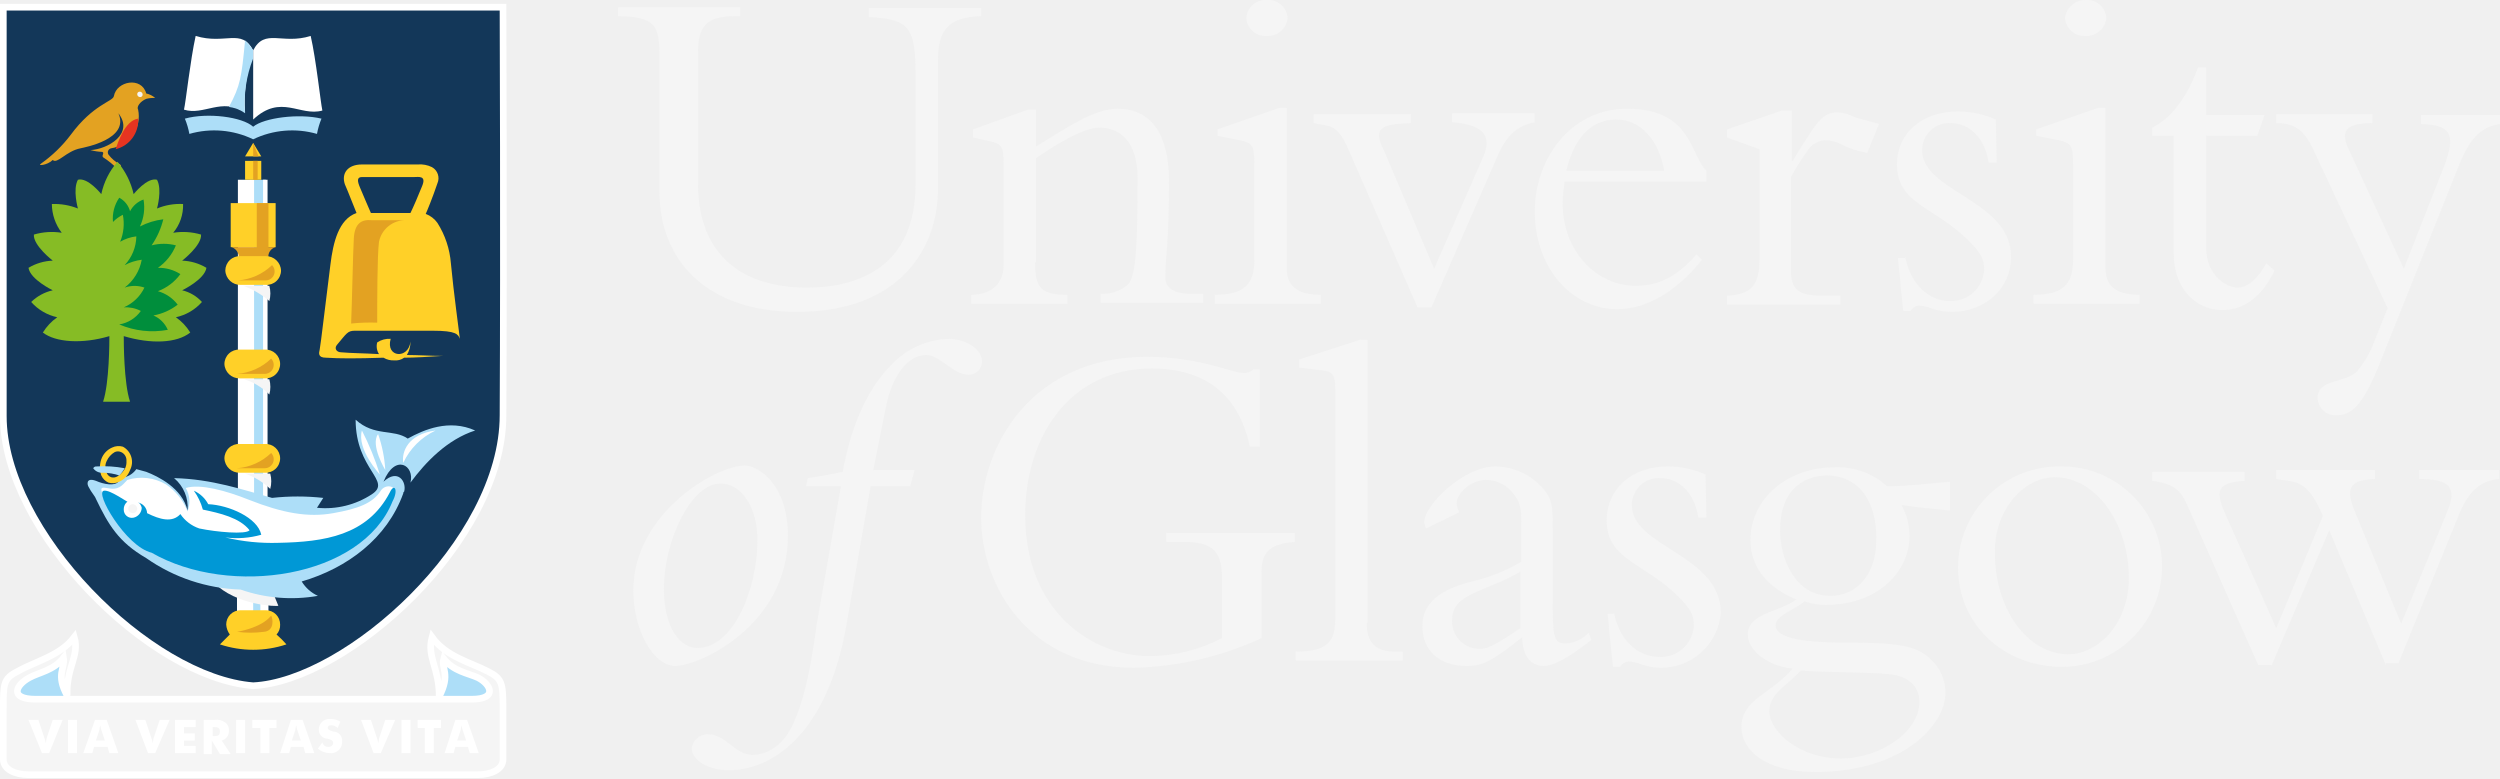
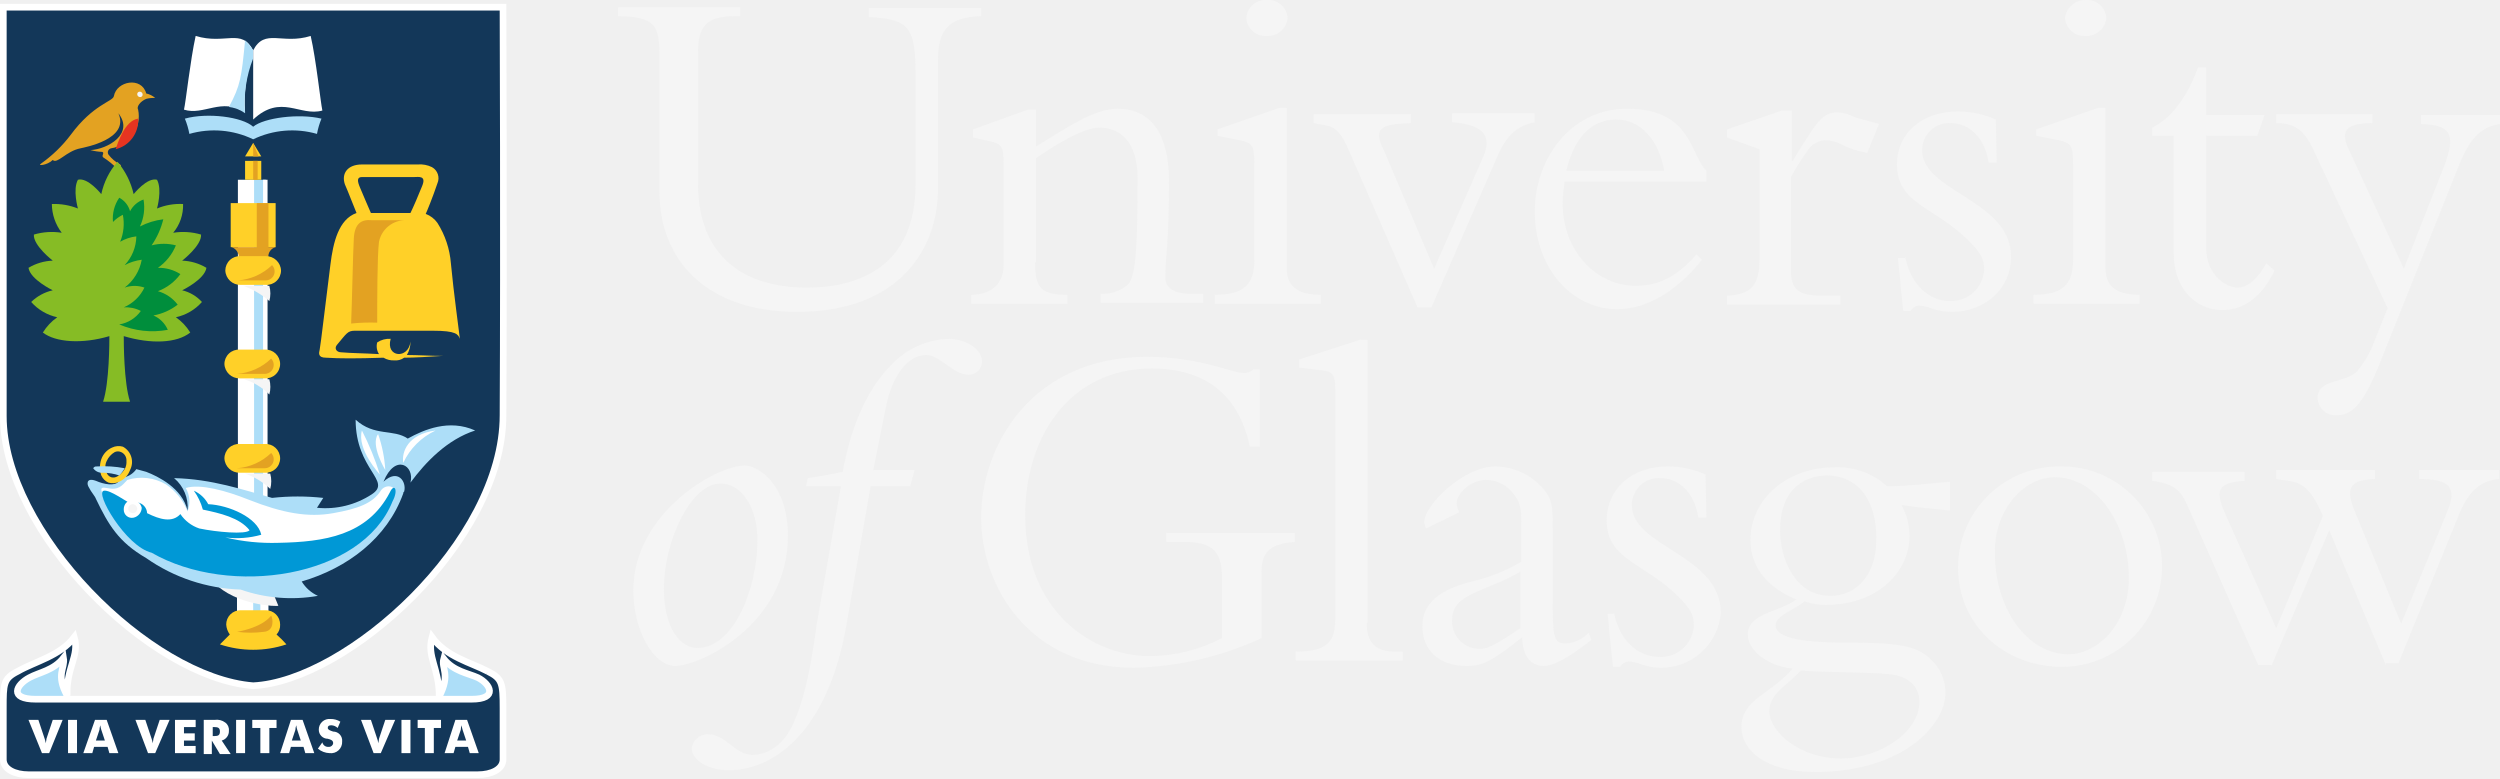
<svg xmlns="http://www.w3.org/2000/svg" viewBox="0 0 278.17 86.57">
  <defs>
    <style>
											.cls-1 {
												fill: #f5f5f5;
											}

											.cls-2 {
												fill: none;
												stroke: #fff;
												stroke-width: 0.74px;
											}

											.cls-3 {
												fill: #addef8;
											}

											.cls-4 {
												fill: #ffd028;
											}

											.cls-5 {
												fill: #fff;
											}

											.cls-6 {
												fill: #e3a222;
											}

											.cls-7 {
												fill: #e63421;
											}

											.cls-8 {
												fill: #0098d6;
											}

											.cls-9 {
												fill: #008b3b;
											}

											.cls-10 {
												fill: #86bc25;
											}

											.cls-11 {
												fill: #008e3c;
											}

											.cls-12 {
												fill: #133759;
											}
										</style>
  </defs>
  <path class="cls-1" d="M110.7,0.8v1c-3.6.1-4.8,1.5-4.8,4.9V21c0,6.6-4.2,13.7-15.7,13.7-10.1,0-15.3-5.8-15.3-13.4V5.8c0-3.4-1-3.9-4.6-4v-1H83.9v1H83.4c-2.9,0-4.2.8-4.2,3.9V20.5c0,7.2,4.2,11.5,12.1,11.5,6,0,12.1-2.5,12.1-11.5V8.1c0-5.1-.8-6-5.2-6.2v-1h12.5V0.8Z" transform="translate(-1.53)" />
  <path class="cls-1" d="M116.7,29.2c0,2.9.7,3.6,3.6,3.6v1H109.6v-1c2.3,0,3.6-1.3,3.6-3.3V18.3c0-2-.2-2.3-1.6-2.6l-1.8-.4V14.4l6.1-2.2h0.9v4.1c3.6-2.2,6.5-4.2,9.1-4.2,3.6,0,5.7,2.7,5.7,8,0,7.1-.4,8.4-0.4,10.5-0.1,1.4.8,2.1,3,2.1h1.2v1H124v-1a4.42,4.42,0,0,0,3-1c1-1,1.1-4.9,1.1-11.9,0-4.2-2.1-5.6-4.2-5.6-1.7,0-4.3,1.5-7.1,3.4V29.2h-0.1Z" transform="translate(-1.53)" />
  <path class="cls-1" d="M144.7,29.8c0,1.9,1,3,3.8,3v1H136.7v-1c3.2,0,4.4-1.1,4.4-3.9V18.2c0-2.1-.3-2.3-1.6-2.6l-2.5-.5V14.4l6.9-2.4h0.8V29.8h0ZM142.5,0a2.15,2.15,0,0,1,2.3,2,2.21,2.21,0,0,1-2.3,2,2.15,2.15,0,0,1-2.3-2,2.15,2.15,0,0,1,2.3-2" transform="translate(-1.53)" />
  <path class="cls-1" d="M159.3,34.3l-7.7-17.6c-0.8-1.9-1.5-2.5-2.3-2.7l-1.6-.3v-1h10.8v1c-3.2.1-4.3,0.5-3,3l5.6,13.2,5.4-12.3c1-2.2.5-3.7-3.4-4v-1h9.2v1c-2,.4-3.2,1.5-4.2,3.9l-7.3,16.7h-1.5v0.1Z" transform="translate(-1.53)" />
  <path class="cls-1" d="M175.6,20.4a18,18,0,0,0-.2,2.2c0,5.5,3.9,9.2,8.1,9.2,2.7,0,4.7-1.1,6.8-3.5l0.6,0.6c-2.2,2.8-5.6,5.5-9.4,5.5-5.2,0-9.2-4.7-9.2-10.9,0-5.6,3.8-11.4,10.3-11.4,7.2,0,7,5.2,8.8,6.9v1.2H175.6v0.2ZM186.7,19c-0.6-3.5-2.7-5.7-5.3-5.7-1.8,0-4.4.8-5.6,5.7h10.9Z" transform="translate(-1.53)" />
  <path class="cls-1" d="M200.8,30c0,2.2.8,2.9,3.5,2.9h2v1H193.7v-1c2.7-.1,3.6-1.2,3.6-4V16.6l-3.6-1.3V14.4l6.1-2.1h1.1v5.6H201c2.7-4.4,3.3-5.4,5-5.4a4.07,4.07,0,0,1,1.8.5c0.5,0.2,1.5.4,2.8,0.8L209.3,17a9,9,0,0,1-2.8-.9,4.14,4.14,0,0,0-1.9-.5,2.56,2.56,0,0,0-2.1,1.4,22.93,22.93,0,0,0-1.7,2.7V30Z" transform="translate(-1.53)" />
  <path class="cls-1" d="M213.5,28.5c0.6,3.2,2.7,5,5,5a3.68,3.68,0,0,0,3.8-3.5c0-1.1-.3-1.8-1.7-3.2-3.8-3.8-8-4.1-8-8.5,0-3.5,2.8-5.9,6.8-5.9a10.23,10.23,0,0,1,4.2.9l0.1,4.8h-0.9c-0.4-2.7-2.1-4.4-4.2-4.4a3,3,0,0,0-3.2,3c0,4.7,9.9,5.5,9.9,11.9,0,3.5-2.9,6.1-6.6,6.1a6.8,6.8,0,0,1-2.3-.4A4.41,4.41,0,0,0,215,34a1.21,1.21,0,0,0-.9.6h-0.8l-0.6-5.9h0.8V28.5Z" transform="translate(-1.53)" />
  <path class="cls-1" d="M235.8,29.8c0,1.9,1,3,3.8,3v1H227.8v-1c3.2,0,4.4-1.1,4.4-3.9V18.2c0-2.1-.3-2.3-1.6-2.6l-2.5-.5V14.4L235,12h0.8V29.8ZM233.6,0a2.15,2.15,0,0,1,2.3,2,2.21,2.21,0,0,1-2.3,2,2.15,2.15,0,0,1-2.3-2,2.29,2.29,0,0,1,2.3-2" transform="translate(-1.53)" />
  <path class="cls-1" d="M253.5,12.8l-0.8,2.3H247V27.5c0,3.3,2.4,4.5,3.5,4.5s2.2-.9,3.2-2.7l0.9,0.8c-1.3,2.8-3.3,4.4-5.8,4.4-3.1,0-5.4-2.6-5.4-6.2V15.1H241V14.2c2.1-1,3.9-3.4,5.1-6.7H247v5.3h6.5Z" transform="translate(-1.53)" />
  <path class="cls-1" d="M273.4,18.7c1.6-4,.6-4.8-2.5-4.9v-1h8.8v1c-2.2.3-3.4,1.8-4.4,4.2l-9,22.5c-1.6,3.9-2.8,5.7-4.7,5.7a2,2,0,0,1-2.2-1.9c0-2.2,3.1-1.6,4.4-3a10.86,10.86,0,0,0,1.8-3l1.6-4L259,16.8c-1-2.2-2-3.1-4.2-3.1v-1h10.7v1c-3.2,0-3.6,1-2.5,3.2l6,13Z" transform="translate(-1.53)" />
  <path class="cls-1" d="M84.4,51.8c1.5,0,4.8,2.1,4.8,7.8,0,10.1-10,14.5-12.5,14.5s-4.7-4-4.7-8.4c0-8.6,9.2-13.9,12.4-13.9m-2.7,2c-3.3,0-6.3,6.4-6.3,11.7,0,4.5,1.9,6.6,3.7,6.6,4.2,0,6.7-6.9,6.7-11.8,0.1-3.7-1.7-6.5-4.1-6.5" transform="translate(-1.53)" />
  <path class="cls-1" d="M91.2,54.2l0.2-1c1.3-.2,2.6-0.4,3.9-0.7,0.8-4.4,2.4-8.9,5.4-11.9a9.16,9.16,0,0,1,6.3-2.9c2.1,0,3.8,1.2,3.8,2.5a1.47,1.47,0,0,1-1.5,1.5c-1.7,0-3.2-2.2-4.7-2.2-2.1,0-3.8,2.3-4.5,5.8l-1.4,7h4.6l-0.5,1.8H98.4L95.7,69.6c-2.1,11.9-8.1,16.1-13.1,16.1-2.2,0-4.1-1.1-4.1-2.4a1.76,1.76,0,0,1,1.8-1.6c2,0,3,2.3,5,2.3a4.59,4.59,0,0,0,3.2-1.5c2.7-2.7,3.7-11.7,3.9-13l2.7-15.4H91.2v0.1Z" transform="translate(-1.53)" />
  <path class="cls-1" d="M141.9,71a35.85,35.85,0,0,1-14.2,3.3c-11.6,0-17-9-17-16.7,0-8,5.6-17.9,18.5-17.9,5.7,0,9.5,1.8,10.6,1.8a1.59,1.59,0,0,0,1.2-.4h0.7v8.6h-1.1c-1.4-6.6-5.9-8.7-10.9-8.7-9.3,0-14.1,7.8-14.1,16.3,0,10.9,7.6,15.7,13.8,15.7a17.52,17.52,0,0,0,8.1-2V64.3c0-3-1.1-4-4.2-4h-2v-1h14.3v1c-2.7.2-3.7,1.1-3.7,3.3V71h0Z" transform="translate(-1.53)" />
  <path class="cls-1" d="M153.6,69.3c0,2.2,1,3.2,3.1,3.2h0.9v1H145.7v-1c3.4,0,4.4-1,4.4-3.6V43.3c0-1.5-.2-2-1.6-2.1l-2.4-.3V40l6.8-2.2h0.8V69.3h-0.1Z" transform="translate(-1.53)" />
  <path class="cls-1" d="M160.2,58.8a2.54,2.54,0,0,1-.2-0.7c0-1.9,4.4-6.2,7.9-6.2a7.09,7.09,0,0,1,5.6,2.8c0.8,1.1.8,1.8,0.8,4.6v7.1c0,4.2,0,5.2,1.4,5.2a3.71,3.71,0,0,0,2.6-1.2l0.3,0.8c-2.9,2.3-4.4,2.9-5.3,2.9-2.2,0-2.4-2.4-2.4-3.2-3.7,3-4.7,3.2-6.2,3.2-3.1,0-4.9-1.8-4.9-4.4,0-3.2,2.9-4.4,6.3-5.2a18.54,18.54,0,0,0,4.7-2V58.3c0-1.5,0-2.3-.9-3.4a3.84,3.84,0,0,0-3-1.5c-1.7,0-3.3,1.5-3.3,2.6a2.65,2.65,0,0,0,.3,1Zm10.5,4.8a22.33,22.33,0,0,1-3.1,1.5c-3.2,1.3-4.5,1.9-4.5,4a3.05,3.05,0,0,0,3.1,3.1c0.8,0,1.5-.3,4.5-2.3V63.6Z" transform="translate(-1.53)" />
  <path class="cls-1" d="M181.1,68.1c0.6,3.2,2.7,5,5.1,5a3.68,3.68,0,0,0,3.8-3.5c0-1.1-.3-1.8-1.7-3.2-3.8-3.8-8-4.1-8-8.5,0-3.5,2.8-6,6.8-6a10.23,10.23,0,0,1,4.2.9l0.1,4.8h-0.9c-0.4-2.7-2.1-4.4-4.2-4.4a3,3,0,0,0-3.2,3c0,4.7,9.9,5.5,9.9,12a6.65,6.65,0,0,1-8.9,5.7,4.41,4.41,0,0,0-1.4-.3,1.21,1.21,0,0,0-.9.6H181l-0.6-5.9h0.7V68.1Z" transform="translate(-1.53)" />
  <path class="cls-1" d="M218.4,56.8c-0.8-.1-3.3-0.3-5.3-0.6a7,7,0,0,1,.9,3.4c0,3.9-3.4,7.7-9.3,7.7a6.37,6.37,0,0,1-2.4-.4c-0.9.9-3.2,1.5-3.2,2.7s2.3,1.9,7.6,1.9c6,0,8.1.3,9.7,1.9a5,5,0,0,1,1.6,3.7c0,3.5-4.7,8.8-14.5,8.8-5.5,0-8.2-2.4-8.2-5,0-3.1,3.2-3.6,5.7-6.5-2.9-.3-5-2.1-5-3.8,0-2.4,3.6-2.5,5.4-3.9-3.2-1.3-5.1-3.6-5.1-6.6,0-4.6,4.1-8.1,9.3-8.1a8.19,8.19,0,0,1,5.9,2.1c2.4,0,4.6-.3,7-0.5v3.2h-0.1ZM206.3,84.4c4.5,0,8.8-3,8.8-6.3,0-2-1.6-3-3.6-3.1-1.4-.2-8.1-0.2-9.6-0.4-1.5,1.7-3.5,2.5-3.5,4.6,0.1,2.4,3.6,5.2,7.9,5.2m-1.5-31.5c-2,0-5.2,1.1-5.2,6.1,0,3.1,1.6,7.3,5.6,7.3,3.1,0,5.1-2.6,5.1-6.2,0.1-4.6-2.2-7.2-5.5-7.2" transform="translate(-1.53)" />
  <path class="cls-1" d="M230.9,51.9a11.15,11.15,0,1,1,.1,22.3c-6.6,0-11.6-4.8-11.6-11a11.23,11.23,0,0,1,11.5-11.3m0.8,20.9c3.1,0,6.7-3.2,6.7-8.5,0-6.1-3.7-11.2-8.2-11.2-3.5,0-6.7,3.6-6.7,8.2-0.1,6.4,3.6,11.5,8.2,11.5" transform="translate(-1.53)" />
  <path class="cls-1" d="M267,74l-6.3-15-6.4,15h-1.5l-7.9-17.8c-0.7-1.6-1.5-2.4-3.9-2.7v-1h10.3v1c-3.1.2-3.3,1.1-2.2,3.6l5.7,12.8L260,57.4c-1.2-2.7-2.1-3.7-3.9-3.9l-1.3-.2v-1h11v1c-2.6.1-3.4,0.8-2.3,3.5l5.2,12.6L273.8,57c1.2-2.8.3-3.7-3.1-3.7v-1h8.9v1c-2,.2-3.3,1.2-4.4,3.8l-6.8,16.7H267V74Z" transform="translate(-1.53)" />
  <path class="cls-12" d="M1.9,0.8H57.5s0.1,26.3,0,45.4c0,14.1-17.4,29.6-27.8,30.1-11.5-.9-27.8-17.1-27.8-30V0.8h0Z" transform="translate(-1.53)" />
  <path class="cls-2" d="M1.9,0.8H57.5s0.1,26.3,0,45.4c0,14.1-17.4,29.6-27.8,30.1-11.5-.9-27.8-17.1-27.8-30V0.8h0Z" transform="translate(-1.53)" />
  <rect class="cls-3" x="27.77" y="20" width="1.8" height="48.9" />
  <path class="cls-4" d="M41,36.8h8.7c2.6,0,2.8.4,3,.9-0.1-.9-0.7-5.2-1-8.4a9.84,9.84,0,0,0-1.5-4.5,2.8,2.8,0,0,0-1.3-1c0.1-.2.8-1.9,1.3-3.4a1.41,1.41,0,0,0-.6-1.8,3,3,0,0,0-1.6-.3H41.8c-1.6,0-2.3,1-1.9,2.2,0.4,0.9,1,2.5,1.3,3.2-2,.7-2.6,3.3-2.9,5.7-0.5,3.9-1.1,9.1-1.2,9.5s-0.2.9,0.7,0.9c1.5,0.1,3.4.1,6.4,0a2.13,2.13,0,0,0,1.2.3,1.61,1.61,0,0,0,1.1-.3c1.2,0,2.7-.1,4.3-0.2-1.4,0-2.8-.1-4-0.1a2.74,2.74,0,0,0,.4-1.5c-0.2,2-2.8,1.8-2.2-.3a2.41,2.41,0,0,0-1.5.4,1.62,1.62,0,0,0,.2,1.3c-1.7-.1-3.1-0.1-4.2-0.2-0.5,0-.8-0.4-0.5-0.8,1.1-1.3,1.2-1.6,2-1.6m0.8-17.1h5.8c0.5,0,1.4-.2.9,1-0.4,1-1,2.4-1.3,3H42.8c-0.3-.7-0.7-1.6-1.2-2.8-0.3-.7-0.4-1.2.2-1.2" transform="translate(-1.53)" />
  <path class="cls-5" d="M29.7,68.7a0.92,0.92,0,0,1-.9,1,1,1,0,0,1-.9-1V63.8a0.92,0.92,0,0,1,.9-1,1,1,0,0,1,.9,1v4.9" transform="translate(-1.53)" />
  <path class="cls-6" d="M17.8,11a3.4,3.4,0,0,1,1-.1,2.26,2.26,0,0,0-1-.5c-0.5-1.9-3.3-1.4-3.6.3-0.1.6-2.3,0.9-4.8,4.3a15.05,15.05,0,0,1-3.3,3.2c-0.5.3,0.7,0.2,1.3-.4,0.5,0.5,1.5-1,3.1-1.3,0.4-.1,5.5-1,4.2-3.9,1.8,2.3-1.2,4-3.1,4.1a5.85,5.85,0,0,0,1.3.2c0.3,0.1-.1.4,0.1,0.6a9.21,9.21,0,0,1,1.6,1.3s0.6-.2.3-0.5a3.89,3.89,0,0,1-1.3-1.1,0.46,0.46,0,0,1,.3-0.7,3.61,3.61,0,0,0,3-4.3c-0.2-.3.2-0.9,0.9-1.2" transform="translate(-1.53)" />
  <path class="cls-1" d="M17.4,10.5a0.27,0.27,0,0,1-.3.3,0.32,0.32,0,0,1-.3-0.3,0.27,0.27,0,0,1,.3-0.3,0.32,0.32,0,0,1,.3.3" transform="translate(-1.53)" />
  <rect class="cls-5" x="28.97" y="62.6" width="0.9" height="6.9" />
  <path class="cls-4" d="M32.3,70.6a1.5,1.5,0,0,0,.4-1.1,1.58,1.58,0,0,0-1.6-1.6H28.3a1.58,1.58,0,0,0-1.6,1.6,2.1,2.1,0,0,0,.4,1.1L26,71.7a11.71,11.71,0,0,0,7.4,0,11.4,11.4,0,0,0-1.1-1.1" transform="translate(-1.53)" />
  <path class="cls-3" d="M29.7,14.1h0c-1.2-1.1-5.1-1.6-7.6-.9a8.45,8.45,0,0,1,.5,1.7,10,10,0,0,1,7.1.6h0a10,10,0,0,1,7.1-.6,8.45,8.45,0,0,1,.5-1.7c-2.5-.6-6.4-0.1-7.6.9" transform="translate(-1.53)" />
  <rect class="cls-5" x="29.27" y="20" width="0.5" height="37.9" />
  <rect class="cls-5" x="26.47" y="20" width="1.8" height="35.2" />
  <path class="cls-1" d="M31.5,33.5a3.26,3.26,0,0,0,0-1.7H28.6a9.38,9.38,0,0,1,2.9,1.7" transform="translate(-1.53)" />
  <path class="cls-1" d="M25.3,64.8c1,0.1,6.3.4,6.3,0.4l0.9,2.2c-0.1.1-4.7,0-7.2-2.6" transform="translate(-1.53)" />
  <path class="cls-3" d="M46.9,48.8c-1.6-1.1-3.7-.2-5.8-2.1,0,5.6,4.1,6.8,1.8,8.3a9.42,9.42,0,0,1-6.1,1.5c0.2-.3.5-0.8,0.7-1.1a26,26,0,0,0-5.7,0c-3.2-.9-6.7-2.1-10.9-2.2a4.22,4.22,0,0,1,1.5,3.6c-0.6-2.5-3.3-3.8-4.6-4.3l-1.1-.3a2.28,2.28,0,0,1-1.3.9,0.51,0.51,0,0,0-.7.3v0.2c-0.4.5-1.6,0.3-2.5-.1-1.1-.4-1,0.4-0.8.7,0.3,0.6.7,1,.8,1.3,1.4,2.9,2.5,4.8,5.6,6.6a19.39,19.39,0,0,0,10.5,3.5,17.1,17.1,0,0,0,8.6.7,4.12,4.12,0,0,1-1.8-1.6c5.1-1.5,9.5-4.8,11.3-9.8a0.2,0.2,0,0,1,.1-0.2c0.3-1.1-.7-2.6-2.3-1.1,1.3-3.2,3.5-1.8,3,.1,1.7-2.3,4.1-4.8,7.2-5.8-2.9-1.3-5.7-.1-7.5.9" transform="translate(-1.53)" />
  <path class="cls-1" d="M31.5,43.9a3.26,3.26,0,0,0,0-1.7H28.7a6.77,6.77,0,0,1,2.8,1.7" transform="translate(-1.53)" />
  <path class="cls-4" d="M32.7,40.5A1.61,1.61,0,0,1,31,42.1H28.2a1.67,1.67,0,0,1-1.7-1.6,1.61,1.61,0,0,1,1.7-1.6H31a1.61,1.61,0,0,1,1.7,1.6" transform="translate(-1.53)" />
  <path class="cls-6" d="M31,41.6H27.9a6.11,6.11,0,0,0,3.8-1.7,1,1,0,0,1-.7,1.7" transform="translate(-1.53)" />
  <path class="cls-1" d="M31.6,54.4a3.26,3.26,0,0,0,0-1.7H28.8a7.74,7.74,0,0,1,2.8,1.7" transform="translate(-1.53)" />
  <path class="cls-4" d="M32.7,51A1.61,1.61,0,0,1,31,52.6H28.2A1.67,1.67,0,0,1,26.5,51a1.61,1.61,0,0,1,1.7-1.6H31A1.61,1.61,0,0,1,32.7,51" transform="translate(-1.53)" />
  <path class="cls-6" d="M31,52.1H27.9a6.11,6.11,0,0,0,3.8-1.7,1,1,0,0,1-.7,1.7" transform="translate(-1.53)" />
  <rect class="cls-4" x="25.67" y="22.6" width="5" height="4.9" />
  <path class="cls-6" d="M32.2,27.5a1.07,1.07,0,0,0-.8,1.2H28.1a1.18,1.18,0,0,0-.8-1.2h4.9" transform="translate(-1.53)" />
  <rect class="cls-6" x="28.57" y="22.6" width="1.3" height="5" />
  <path class="cls-4" d="M14,49.8a2.21,2.21,0,0,0-1.2,1.3,2.77,2.77,0,0,0,0,1.8,1.55,1.55,0,0,0,.8.8,1.67,1.67,0,0,0,1.2-.1A2.21,2.21,0,0,0,16,52.3a1.93,1.93,0,0,0-.8-2.6,1.67,1.67,0,0,0-1.2.1m-0.1,3.3a0.82,0.82,0,0,1-.5-0.5,1.48,1.48,0,0,1,0-1.3,2.19,2.19,0,0,1,.9-1,0.85,0.85,0,0,1,.7,0,1,1,0,0,1,.6,1,1.7,1.7,0,0,1-.1.7,2.19,2.19,0,0,1-.9,1,0.88,0.88,0,0,1-.7.1" transform="translate(-1.53)" />
  <path class="cls-3" d="M14.8,52.9a5.94,5.94,0,0,0-1.8-.3,1.2,1.2,0,0,1-1.1-.5,0.39,0.39,0,0,1,.4-0.2,12.32,12.32,0,0,1,3.1.2,3.28,3.28,0,0,1-.6.8" transform="translate(-1.53)" />
  <path class="cls-7" d="M16.9,13.2a3.28,3.28,0,0,1-2.5,3.4c0.2-.6,1-3.2,2.5-3.4" transform="translate(-1.53)" />
  <path class="cls-4" d="M32.8,30.1a1.61,1.61,0,0,1-1.7,1.6H28.3a1.67,1.67,0,0,1-1.7-1.6,1.61,1.61,0,0,1,1.7-1.6h2.8a1.67,1.67,0,0,1,1.7,1.6" transform="translate(-1.53)" />
  <path class="cls-6" d="M31.1,31.2H28a6.11,6.11,0,0,0,3.8-1.7,1,1,0,0,1-.7,1.7" transform="translate(-1.53)" />
  <path class="cls-5" d="M20,53.9a6.46,6.46,0,0,1,2.4,3,3,3,0,0,0-.2-2.6c1.6-.5,4.5.3,7,1.3,3.8,1.5,6.6,2,9.4,1.5S43,56,43.9,54.6c0.5-.8,1.9-0.6,1.5.5s-2.2,4.4-5.5,5.3a31.61,31.61,0,0,1-17.1.4c-2.2-.6-7.3-1.9-9.4-4.6a7,7,0,0,1-.6-1.7c0-.2.1-0.3,0.6-0.2,1.4,0.3,1.7-.3,2.3-0.9a5.34,5.34,0,0,1,4.3.5" transform="translate(-1.53)" />
  <path class="cls-8" d="M44.9,54.8c-2.5,4.8-7.3,5.5-12.4,5.6a22.29,22.29,0,0,1-5.9-.6,10,10,0,0,0,4-.3c-0.4-1.9-3.6-3.3-5.9-3.4a3.36,3.36,0,0,0-1.6-1.5,6.52,6.52,0,0,1,1,2.1c1.9,0.4,4.1.9,5.2,2.3-0.4.5-3.7,0.2-5.6-.2a4.12,4.12,0,0,1-2.1-1.6c-0.9,1-2.3.6-3.7-.1a1.27,1.27,0,0,0-1.1-1.2,1,1,0,0,1,.2.7c-1.6-.9-3.2-2.1-3.9-2-1.1.1,2.4,6.2,5.3,6.9,8.7,5,23.4,2.8,26.8-5.7,0.7-1.3.2-2.1-.3-1" transform="translate(-1.53)" />
  <path class="cls-5" d="M17.3,56.5a1.17,1.17,0,0,1-.9,1.1,0.9,0.9,0,0,1-1.1-.9,1.07,1.07,0,0,1,.9-1.1,1.17,1.17,0,0,1,1.1.9" transform="translate(-1.53)" />
  <path class="cls-1" d="M16.8,56.6a0.5,0.5,0,1,1-.5-0.5,0.54,0.54,0,0,1,.5.5" transform="translate(-1.53)" />
  <path class="cls-5" d="M41.8,47.9c-0.6,2.1,2,4.9,2,4.9a31.26,31.26,0,0,0-2-4.9" transform="translate(-1.53)" />
  <path class="cls-5" d="M43.6,48.3c-0.9,1.2.8,4,.8,4a14.68,14.68,0,0,0-.8-4" transform="translate(-1.53)" />
  <path class="cls-5" d="M46.4,51.5A7.41,7.41,0,0,1,50,47.9c-3.1.4-3.8,2.4-3.6,3.6" transform="translate(-1.53)" />
  <path class="cls-5" d="M29.7,5.6C28.4,3.1,26.6,5,23.3,4c-0.6,2.7-1.1,7.4-1.3,8.2,2.2,0.7,4.2-1.4,6.8.3a15.83,15.83,0,0,1,.8-6.3,1.76,1.76,0,0,1,.1-0.6" transform="translate(-1.53)" />
  <path class="cls-3" d="M29.7,5.6a4.81,4.81,0,0,0-.9-1.1c-0.4,4.1-.5,5-1.8,7.4a3.76,3.76,0,0,1,1.8.7,13.58,13.58,0,0,1,.9-6.1V5.6" transform="translate(-1.53)" />
  <path class="cls-5" d="M36.1,4c-3.2,1-5.1-.9-6.4,1.6v7.7c3.1-2.9,5.2-.3,7.7-1-0.2-.9-0.7-5.7-1.3-8.3" transform="translate(-1.53)" />
  <rect class="cls-4" x="27.27" y="17.9" width="1.8" height="2.1" />
  <polygon class="cls-4" points="28.17 15.9 29.07 17.4 27.27 17.4 28.17 15.9" />
  <path class="cls-9" d="M14.5,22.1h0" transform="translate(-1.53)" />
  <path class="cls-10" d="M21.8,32.3s2.5-1.2,2.7-2.5a5.66,5.66,0,0,0-2.7-.8s2.2-1.7,2.1-2.9a7,7,0,0,0-3.1-.2,4.73,4.73,0,0,0,1.1-3.2,6.67,6.67,0,0,0-2.9.5s0.6-2.1,0-3.2c-1.1-.3-2.6,1.6-2.6,1.6A8.44,8.44,0,0,0,14.6,18a8,8,0,0,0-1.8,3.6s-1.5-1.9-2.6-1.6c-0.6,1.1,0,3.2,0,3.2a7.06,7.06,0,0,0-2.9-.5,5.32,5.32,0,0,0,1.1,3.2,7,7,0,0,0-3.1.2C5.2,27.3,7.4,29,7.4,29a5.66,5.66,0,0,0-2.7.8c0.2,1.3,2.7,2.5,2.7,2.5A5,5,0,0,0,5,33.6a5.37,5.37,0,0,0,2.9,1.7A5.74,5.74,0,0,0,6.3,37c1.4,1.1,4.4,1.3,7.4.4,0,0.6,0,5.2-.7,7.3h3c-0.7-2.1-.7-6.7-0.7-7.3,3,0.9,5.9.8,7.4-.4a5.74,5.74,0,0,0-1.6-1.7A5.37,5.37,0,0,0,24,33.6a4.31,4.31,0,0,0-2.2-1.3" transform="translate(-1.53)" />
  <path class="cls-11" d="M19.1,32.4a5.49,5.49,0,0,0,2.5-1.9,4.44,4.44,0,0,0-2.5-.7,5.63,5.63,0,0,0,2-2.5,5.38,5.38,0,0,0-2.7,0,8.85,8.85,0,0,0,1.3-2.9,7.61,7.61,0,0,0-2.6.8,5,5,0,0,0,.4-3A2.73,2.73,0,0,0,16,23.5,2.42,2.42,0,0,0,14.8,22a4.07,4.07,0,0,0-.7,2.7,3.85,3.85,0,0,1,1.1-.8,5.26,5.26,0,0,1-.3,3,4.66,4.66,0,0,1,1.8-.6,4.77,4.77,0,0,1-1.3,3.2,5.6,5.6,0,0,1,1.9-.6A5,5,0,0,1,15.4,32a3.32,3.32,0,0,1,2.2,0,4.5,4.5,0,0,1-2.3,2.2,3.58,3.58,0,0,1,1.9.4,3.69,3.69,0,0,1-2.4,1.5,9.37,9.37,0,0,0,5.4.6,3.07,3.07,0,0,0-1.6-1.6,6.25,6.25,0,0,0,2.7-1.2,4.17,4.17,0,0,0-2.2-1.5" transform="translate(-1.53)" />
  <path class="cls-3" d="M9.1,72.6c0.4,1.4-.7,4.1.1,5.7-0.7,0-5,.8-5.6.2S1.3,76.8,3,75.8c1.6-.8,5.9-2.5,6.1-3.2" transform="translate(-1.53)" />
  <path class="cls-3" d="M50.4,72.5c0.5,4.5-.3,5-0.2,6.3,0.4,0.1,3.9.8,5.1,0.2s2.1-2.2,1.5-2.9a13.3,13.3,0,0,0-4.5-2.6,4.56,4.56,0,0,1-1.9-1" transform="translate(-1.53)" />
-   <path class="cls-1" d="M55.8,74.7c-1.9-1-4.6-1.6-6.2-3.8-0.6,2.2.8,3.4,0.8,6.6,1.3-2.5.2-3.1,0.5-4.2,1.1,1.4,2.7,1.6,3.8,2.1,1.4,0.7,2.3,2.4-.7,2.4H5.5c-3,0-2.2-1.6-.7-2.4,1.1-.6,2.7-0.8,3.8-2.2,0.2,1.2-.9,1.8.4,4.2-0.1-3.2,1.4-4.4.8-6.5C8.2,73,5.4,73.6,3.5,74.7c-1.6.8-1.6,1.4-1.6,4.1v5.7c0,1.1,1.3,1.7,2.8,1.7h50c1.5,0,2.8-.6,2.8-1.7V78.8c0-2.8-.1-3.3-1.7-4.1" transform="translate(-1.53)" />
+   <path class="cls-12" d="M55.8,74.7c-1.9-1-4.6-1.6-6.2-3.8-0.6,2.2.8,3.4,0.8,6.6,1.3-2.5.2-3.1,0.5-4.2,1.1,1.4,2.7,1.6,3.8,2.1,1.4,0.7,2.3,2.4-.7,2.4H5.5c-3,0-2.2-1.6-.7-2.4,1.1-.6,2.7-0.8,3.8-2.2,0.2,1.2-.9,1.8.4,4.2-0.1-3.2,1.4-4.4.8-6.5C8.2,73,5.4,73.6,3.5,74.7c-1.6.8-1.6,1.4-1.6,4.1v5.7c0,1.1,1.3,1.7,2.8,1.7h50c1.5,0,2.8-.6,2.8-1.7V78.8c0-2.8-.1-3.3-1.7-4.1" transform="translate(-1.53)" />
  <path class="cls-2" d="M55.8,74.7c-1.9-1-4.6-1.6-6.2-3.8-0.6,2.2.8,3.4,0.8,6.6,1.3-2.5.2-3.1,0.5-4.2,1.1,1.4,2.7,1.6,3.8,2.1,1.4,0.7,2.3,2.4-.7,2.4H5.5c-3,0-2.2-1.6-.7-2.4,1.1-.6,2.7-0.8,3.8-2.2,0.2,1.2-.9,1.8.4,4.2-0.1-3.2,1.4-4.4.8-6.5C8.2,73,5.4,73.6,3.5,74.7c-1.6.8-1.6,1.4-1.6,4.1v5.7c0,1.1,1.3,1.7,2.8,1.7h50c1.5,0,2.8-.6,2.8-1.7V78.8c0-2.8-.1-3.3-1.7-4.1" transform="translate(-1.53)" />
  <path class="cls-5" d="M4.7,80.1H5.8l0.7,2.1a1.21,1.21,0,0,1,.1.5,1.75,1.75,0,0,0,.1-0.5l0.7-2.1H8.5L7,83.8H6.2L4.7,80.1" transform="translate(-1.53)" />
  <rect class="cls-5" x="7.57" y="80.1" width="1" height="3.7" />
  <path class="cls-5" d="M12.1,80.1h1.3l1.3,3.7h-1l-0.2-.7H12l-0.2.7h-1l1.3-3.7m1.1,2.3-0.4-1.2a2,2,0,0,1-.1-0.5,1.34,1.34,0,0,0-.1.5l-0.4,1.2h1Z" transform="translate(-1.53)" />
  <path class="cls-5" d="M16.6,80.1h1.1l0.7,2.1a1.21,1.21,0,0,1,.1.5,1.75,1.75,0,0,0,.1-0.5l0.7-2.1h1.1l-1.6,3.7H18l-1.4-3.7" transform="translate(-1.53)" />
  <polygon class="cls-5" points="19.47 80.1 21.77 80.1 21.77 80.9 20.47 80.9 20.47 81.6 21.67 81.6 21.67 82.4 20.47 82.4 20.47 83 21.77 83 21.77 83.8 19.47 83.8 19.47 80.1" />
  <path class="cls-5" d="M24.2,80.1h1.2a1.56,1.56,0,0,1,1.2.3,1,1,0,0,1,.4.9,1.08,1.08,0,0,1-.8,1.1l1,1.5H26l-0.9-1.5v1.5H24.2V80.1m1.2,1.8c0.4,0,.6-0.1.6-0.5s-0.2-.5-0.6-0.5H25.2v1h0.2Z" transform="translate(-1.53)" />
  <rect class="cls-5" x="26.27" y="80.1" width="1" height="3.7" />
  <polygon class="cls-5" points="28.97 81 28.07 81 28.07 80.1 30.77 80.1 30.77 81 29.97 81 29.97 83.8 28.97 83.8 28.97 81" />
  <path class="cls-5" d="M33.9,80.1h1.3l1.3,3.7h-1l-0.2-.7H33.9l-0.2.7h-1l1.2-3.7M35,82.4l-0.4-1.2a2,2,0,0,1-.1-0.5,1.34,1.34,0,0,0-.1.5L34,82.4h1Z" transform="translate(-1.53)" />
  <path class="cls-5" d="M38.1,83.1a0.46,0.46,0,0,0,.5-0.4c0-.3-0.2-0.4-0.6-0.5a1,1,0,0,1-1-1A1.18,1.18,0,0,1,38.3,80a2,2,0,0,1,1.1.3l-0.3.7a1.08,1.08,0,0,0-.7-0.3c-0.3,0-.4.1-0.4,0.3s0.3,0.3.6,0.4a1,1,0,0,1,1,1.1,1.24,1.24,0,0,1-1.4,1.3,2.11,2.11,0,0,1-1.3-.5l0.5-.7a0.64,0.64,0,0,0,.7.5" transform="translate(-1.53)" />
  <path class="cls-5" d="M41.7,80.1h1.1l0.7,2.1a1.21,1.21,0,0,1,.1.5,1.75,1.75,0,0,0,.1-0.5l0.7-2.1h1.1l-1.6,3.7H43.1l-1.4-3.7" transform="translate(-1.53)" />
  <rect class="cls-5" x="44.67" y="80.1" width="1" height="3.7" />
  <polygon class="cls-5" points="47.27 81 46.47 81 46.47 80.1 49.07 80.1 49.07 81 48.27 81 48.27 83.8 47.27 83.8 47.27 81" />
  <path class="cls-5" d="M52.2,80.1h1.3l1.3,3.7h-1l-0.2-.7H52.2l-0.2.7H51l1.2-3.7m1.2,2.3L53,81.2a2,2,0,0,1-.1-0.5,1.34,1.34,0,0,0-.1.5l-0.4,1.2h1Z" transform="translate(-1.53)" />
  <path class="cls-6" d="M31.7,68.5c0.2,0.3.4,1.7-.8,1.8a11.31,11.31,0,0,1-3,0s2.7-.4,3.8-1.8" transform="translate(-1.53)" />
  <path class="cls-6" d="M40.9,26.5c0.1-1.7.9-2.1,2-2h3.8a3,3,0,0,0-3,2.4c-0.2,1.5-.2,6.8-0.2,9a21.1,21.1,0,0,0-2.9.1c0.1-2.3.2-7.8,0.3-9.5" transform="translate(-1.53)" />
  <rect class="cls-6" x="28.17" y="17.9" width="0.5" height="2.1" />
  <polygon class="cls-6" points="28.77 17.4 28.17 15.9 28.17 17.4 28.77 17.4" />
</svg>
